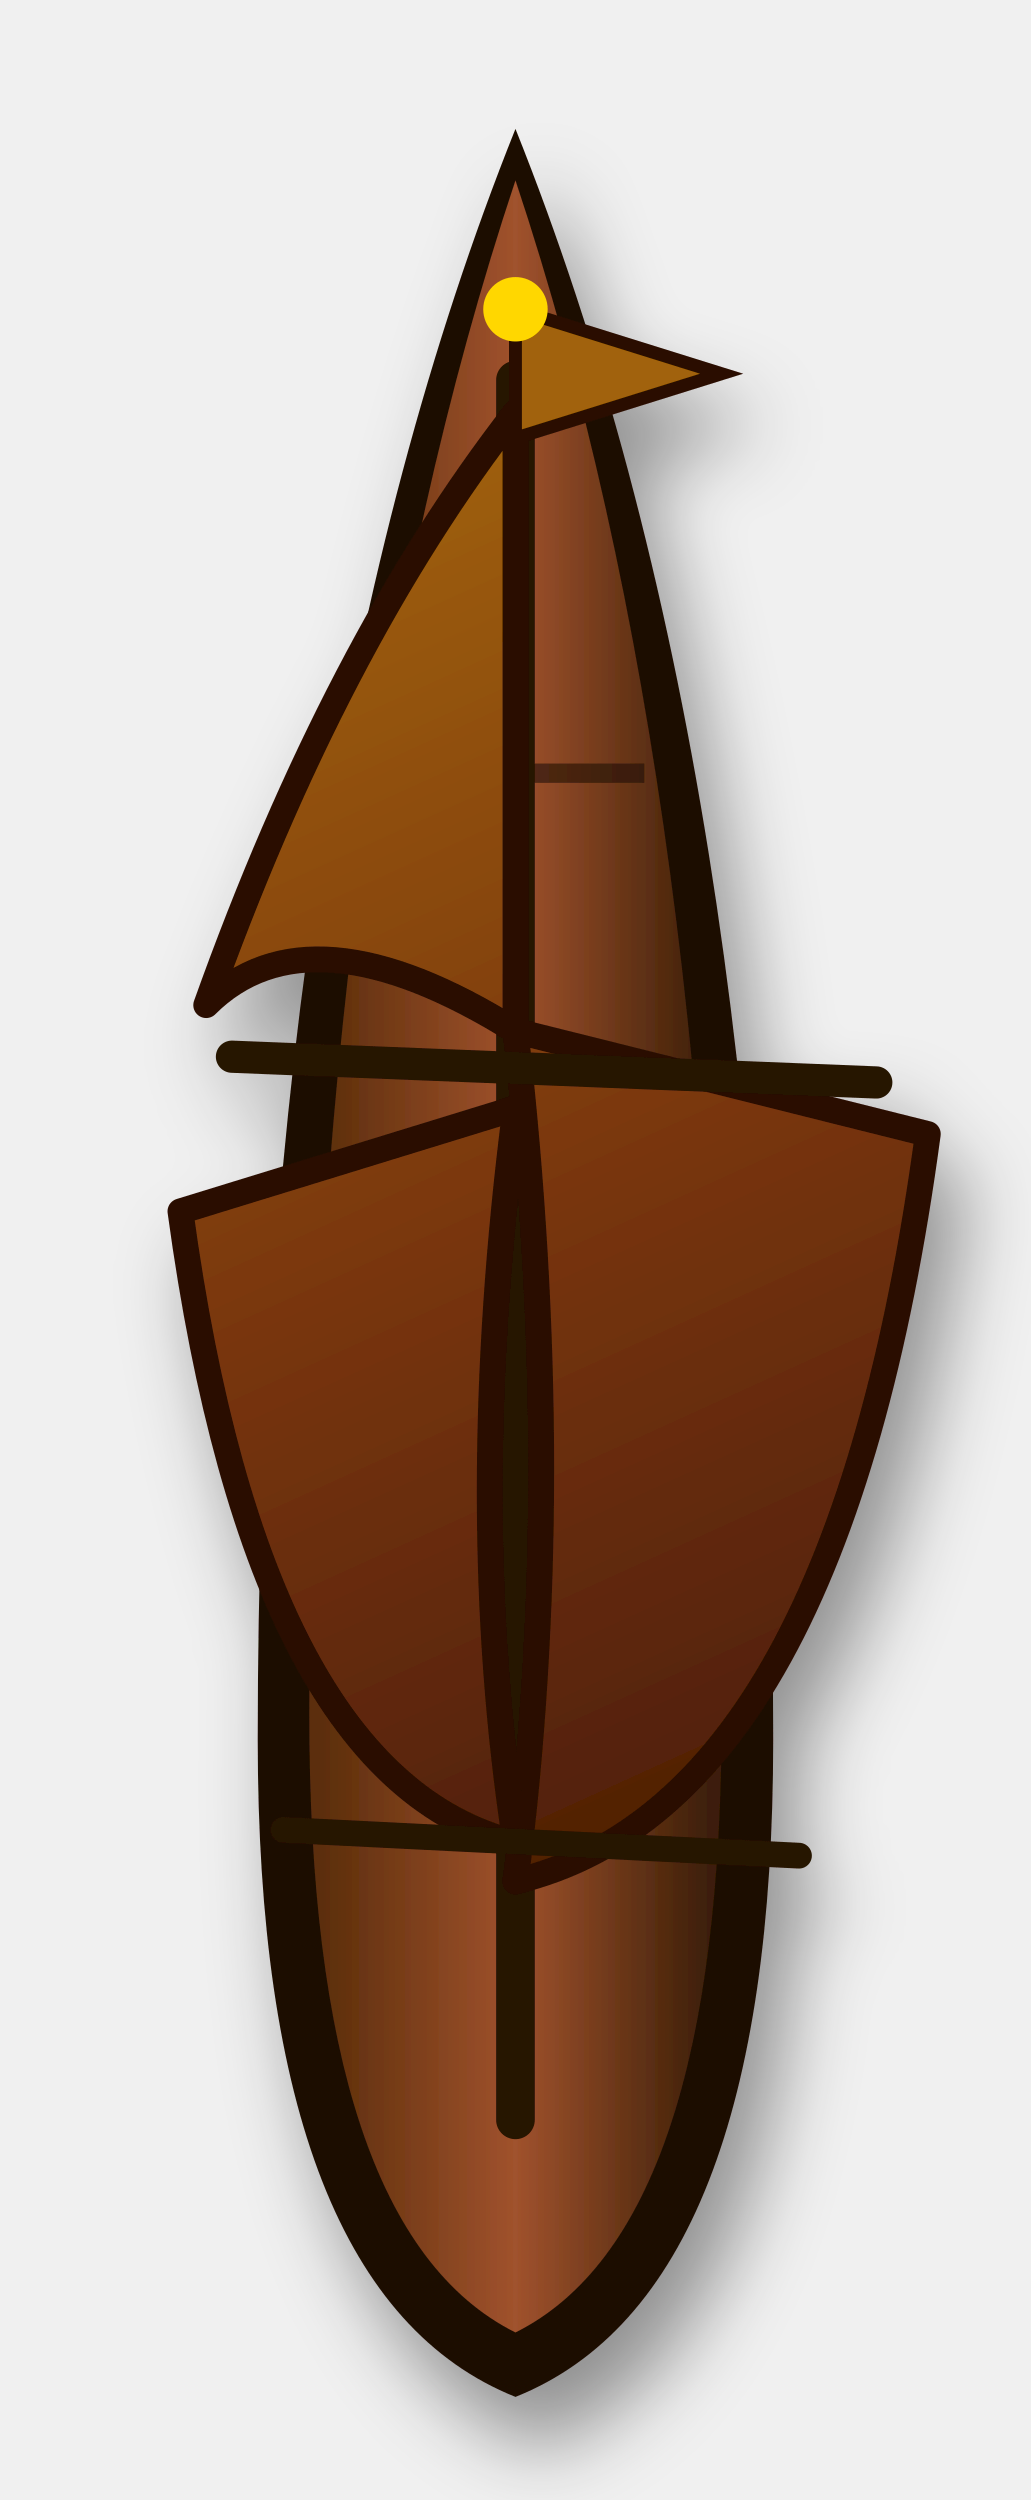
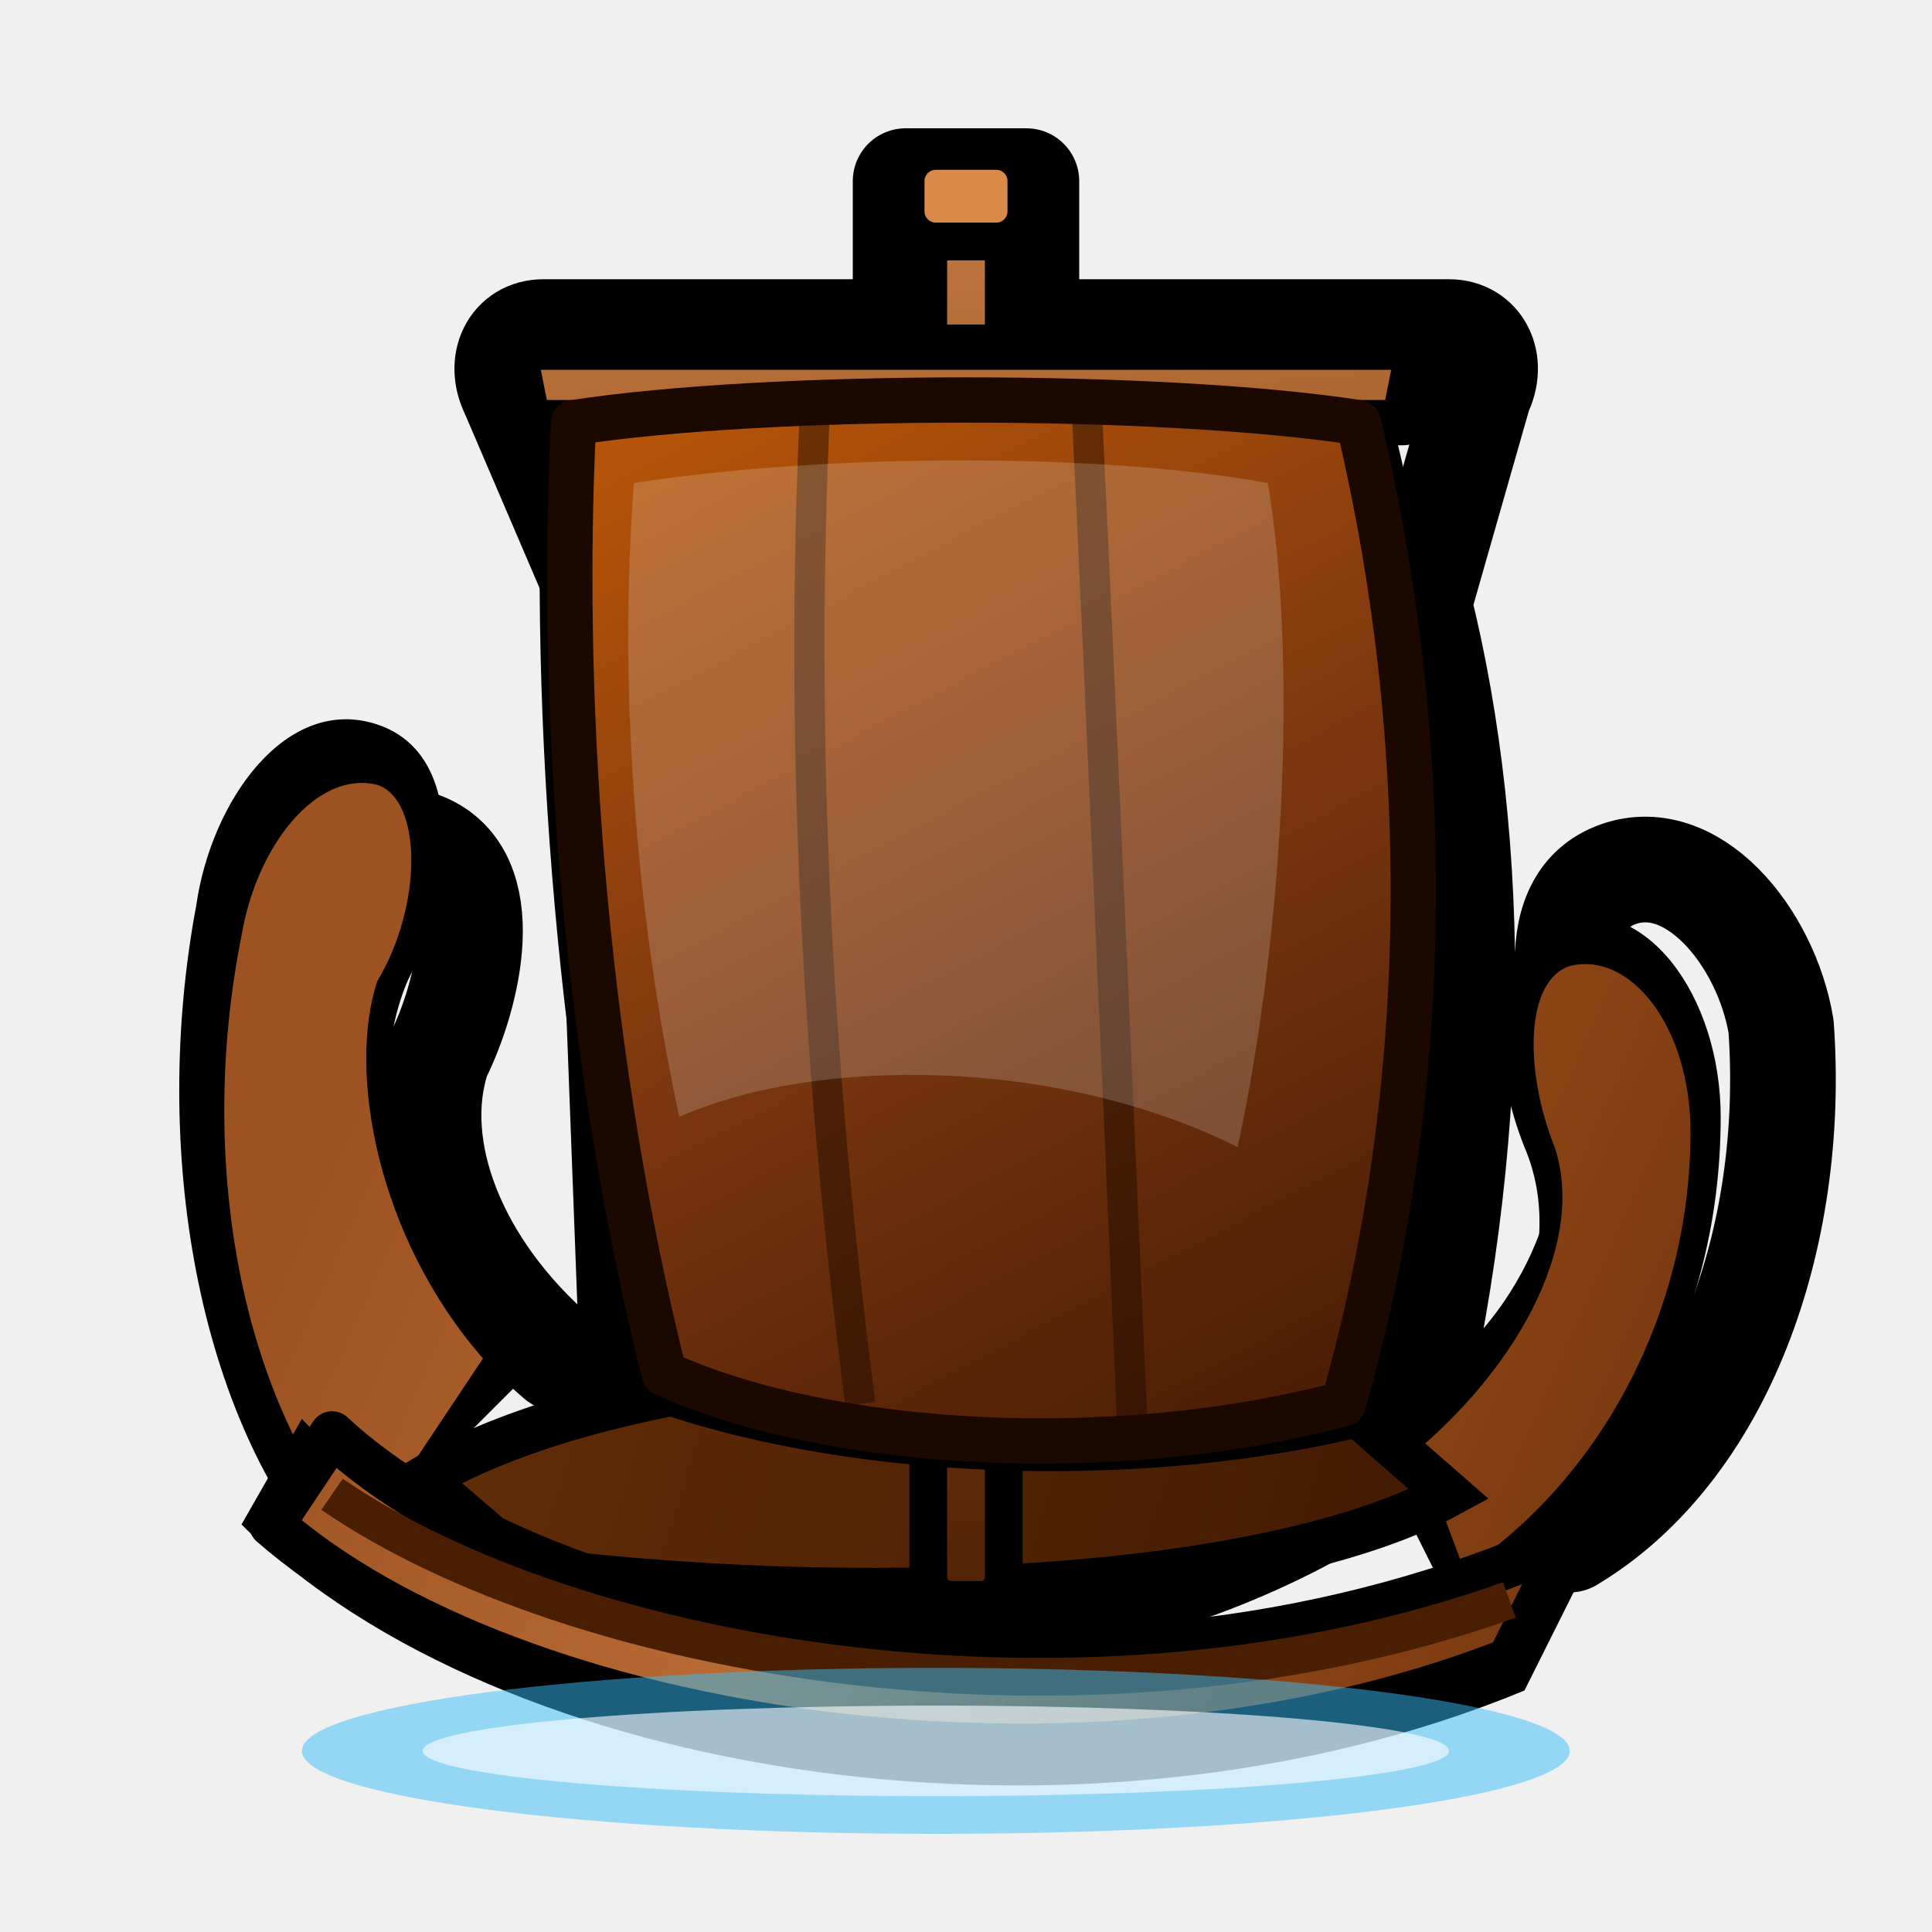
- <svg xmlns="http://www.w3.org/2000/svg" width="80" height="194" viewBox="0 0 80 194" fill="none">
+ <svg xmlns="http://www.w3.org/2000/svg" width="128" height="128" viewBox="0 0 128 128">
  <defs>
-     <linearGradient id="sailGrad_brown" x1="15" y1="40" x2="65" y2="150" gradientUnits="userSpaceOnUse">
-       <stop offset="0%" stop-color="#A16207" />
+     <linearGradient id="sail_front_brown" x1="50" y1="26" x2="88" y2="98" gradientUnits="userSpaceOnUse">
+       <stop offset="0%" stop-color="#B45309" />
      <stop offset="50%" stop-color="#78350F" />
      <stop offset="100%" stop-color="#451A03" />
    </linearGradient>
-     <linearGradient id="hullGrad_brown" x1="25" y1="97" x2="55" y2="97" gradientUnits="userSpaceOnUse">
-       <stop offset="0%" stop-color="#5C2E0B" />
-       <stop offset="50%" stop-color="#A0522D" />
-       <stop offset="100%" stop-color="#3D1F07" />
+     <linearGradient id="sail_shadow_brown" x1="40" y1="60" x2="60" y2="96" gradientUnits="userSpaceOnUse">
+       <stop offset="0%" stop-color="#78350F" />
+       <stop offset="100%" stop-color="#1A0801" />
    </linearGradient>
-     <filter id="dropShadow_brown" x="-20%" y="-10%" width="140%" height="130%">
-       <feDropShadow dx="2" dy="4" stdDeviation="3" flood-opacity="0.4" />
-     </filter>
+     <linearGradient id="hull_main" x1="20" y1="80" x2="110" y2="120" gradientUnits="userSpaceOnUse">
+       <stop offset="0%" stop-color="#9C5221" />
+       <stop offset="40%" stop-color="#B86B33" />
+       <stop offset="70%" stop-color="#8C4415" />
+       <stop offset="100%" stop-color="#6E330D" />
+     </linearGradient>
+     <linearGradient id="hull_rim" x1="25" y1="80" x2="105" y2="105" gradientUnits="userSpaceOnUse">
+       <stop offset="0%" stop-color="#662E08" />
+       <stop offset="100%" stop-color="#3D1802" />
+     </linearGradient>
+     <linearGradient id="wood_mast" x1="60" y1="12" x2="68" y2="110" gradientUnits="userSpaceOnUse">
+       <stop offset="0%" stop-color="#C27A41" />
+       <stop offset="50%" stop-color="#8C4415" />
+       <stop offset="100%" stop-color="#4D2005" />
+     </linearGradient>
  </defs>
-   <g filter="url(#dropShadow_brown)">
-     <path d="M40 10 Q60 60 60 135 Q60 178 40 186 Q20 178 20 135 Q20 60 40 10 Z" fill="#1F0F03" />
-     <path d="M40 14 Q56 62 56 133 Q56 173 40 181 Q24 173 24 133 Q24 62 40 14 Z" fill="url(#hullGrad_brown)" />
-     <line x1="30" y1="60" x2="50" y2="60" stroke="#1F0F03" stroke-width="1.5" opacity="0.6" />
-     <line x1="28" y1="95" x2="52" y2="95" stroke="#1F0F03" stroke-width="1.5" opacity="0.6" />
-     <line x1="30" y1="130" x2="50" y2="130" stroke="#1F0F03" stroke-width="1.5" opacity="0.6" />
-     <rect x="38.5" y="28" width="3" height="138" rx="1.5" fill="#271202" />
-     <path d="M40 32 L40 80 Q24 70 16 78 Q26 50 40 32 Z" fill="url(#sailGrad_brown)" stroke="#290E02" stroke-width="2" stroke-linejoin="round" />
-     <path d="M40 80 L72 88 Q65 140 40 146 Q44 115 40 80 Z" fill="url(#sailGrad_brown)" stroke="#290E02" stroke-width="2" stroke-linejoin="round" />
-     <path d="M40 86 L14 94 Q20 138 40 143 Q36 117 40 86 Z" fill="url(#sailGrad_brown)" stroke="#290E02" stroke-width="2" stroke-linejoin="round" />
-     <line x1="18" y1="82" x2="68" y2="84" stroke="#271202" stroke-width="2.5" stroke-linecap="round" />
-     <line x1="22" y1="142" x2="62" y2="144" stroke="#271202" stroke-width="2" stroke-linecap="round" />
-     <path d="M40 24 L56 29 L40 34 Z" fill="#A16207" stroke="#290E02" stroke-width="1" />
-     <circle cx="40" cy="24" r="2.5" fill="#FFD700" />
-   </g>
+   <path d="M60 12 H68 V22 H96 C98 22 99 24 98 26 L94 40 C98 56 98 76 93 96 L104 102 C114 96 119 82 118 68 C117 62 112 56 107 58 C102 60 104 68 106 72 C108 78 105 88 97 94 L92 97 C80 106 60 110 40 108 L28 100 C20 94 16 80 18 66 C19 60 23 54 28 56 C33 58 31 66 29 70 C27 76 30 84 37 90 L42 93 L40 40 L34 26 C33 24 34 22 36 22 H60 Z" fill="none" stroke="#000" stroke-width="7" stroke-linejoin="round" stroke-linecap="round" />
+   <path d="M22 104 C13 94 10 76 13 60 C14 53 19 46 25 48 C31 50 30 59 27 65 C24 72 26 84 34 92 Z" fill="#000" />
+   <path d="M24 102 C16 93 13 77 16 62 C17 56 21 51 25 52 C28 53 28 60 25 65 C23 71 25 82 32 90 Z" fill="url(#hull_main)" />
+   <path d="M96 106 C107 100 114 88 114 74 C114 66 109 59 103 61 C98 63 99 71 101 76 C104 83 100 92 92 98 Z" fill="#000" />
+   <path d="M97 104 C106 98 112 87 112 75 C112 68 108 63 104 64 C101 65 101 71 103 76 C105 82 101 90 94 96 Z" fill="url(#hull_main)" />
+   <path d="M28 98 C38 92 60 88 88 92 L96 99 C85 105 60 107 35 104 Z" fill="url(#hull_rim)" stroke="#000" stroke-width="3" />
+   <rect x="61.5" y="14" width="5" height="92" rx="1.5" fill="url(#wood_mast)" stroke="#000" stroke-width="2.5" />
+   <path d="M34 23 L94 23 L93 28 L35 28 Z" fill="url(#wood_mast)" stroke="#000" stroke-width="3" stroke-linejoin="round" />
+   <rect x="60" y="10" width="8" height="6" rx="2" fill="#D98A48" stroke="#000" stroke-width="2.5" />
+   <path d="M36 27 C50 25 78 25 92 27 C98 50 97 74 91 95 C75 99 55 98 42 93 C37 72 35 48 36 27 Z" fill="#000" />
+   <path d="M38 28 C51 26 77 26 90 28 C95 49 95 72 89 93 C74 97 55 96 44 91 C39 71 37 48 38 28 Z" fill="url(#sail_front_brown)" stroke="#1A0801" stroke-width="3" stroke-linejoin="round" />
+   <path d="M54 27 C53 48 54 70 57 93" fill="none" stroke="#1A0801" stroke-width="2" opacity="0.45" />
+   <path d="M72 27 C73 48 74 71 75 94" fill="none" stroke="#1A0801" stroke-width="2" opacity="0.45" />
+   <path d="M42 32 C55 30 73 30 84 32 C86 44 85 62 82 76 C70 70 54 70 45 74 C42 60 41 45 42 32 Z" fill="#FFF" opacity="0.18" />
+   <path d="M20 94 C35 110 75 118 106 102 L101 112 C72 124 33 118 16 101 Z" fill="#000" />
+   <path d="M22 95 C36 108 73 116 104 102 L100 110 C72 121 34 115 18 101 Z" fill="url(#hull_main)" stroke="#000" stroke-width="3" stroke-linejoin="round" />
+   <path d="M22 99 C38 110 72 116 100 106" fill="none" stroke="#4A1E03" stroke-width="2.5" />
+   <ellipse cx="62" cy="116" rx="42" ry="5.5" fill="#38BDF8" opacity="0.5" />
+   <ellipse cx="62" cy="116" rx="34" ry="3" fill="#FFF" opacity="0.6" />
</svg>
